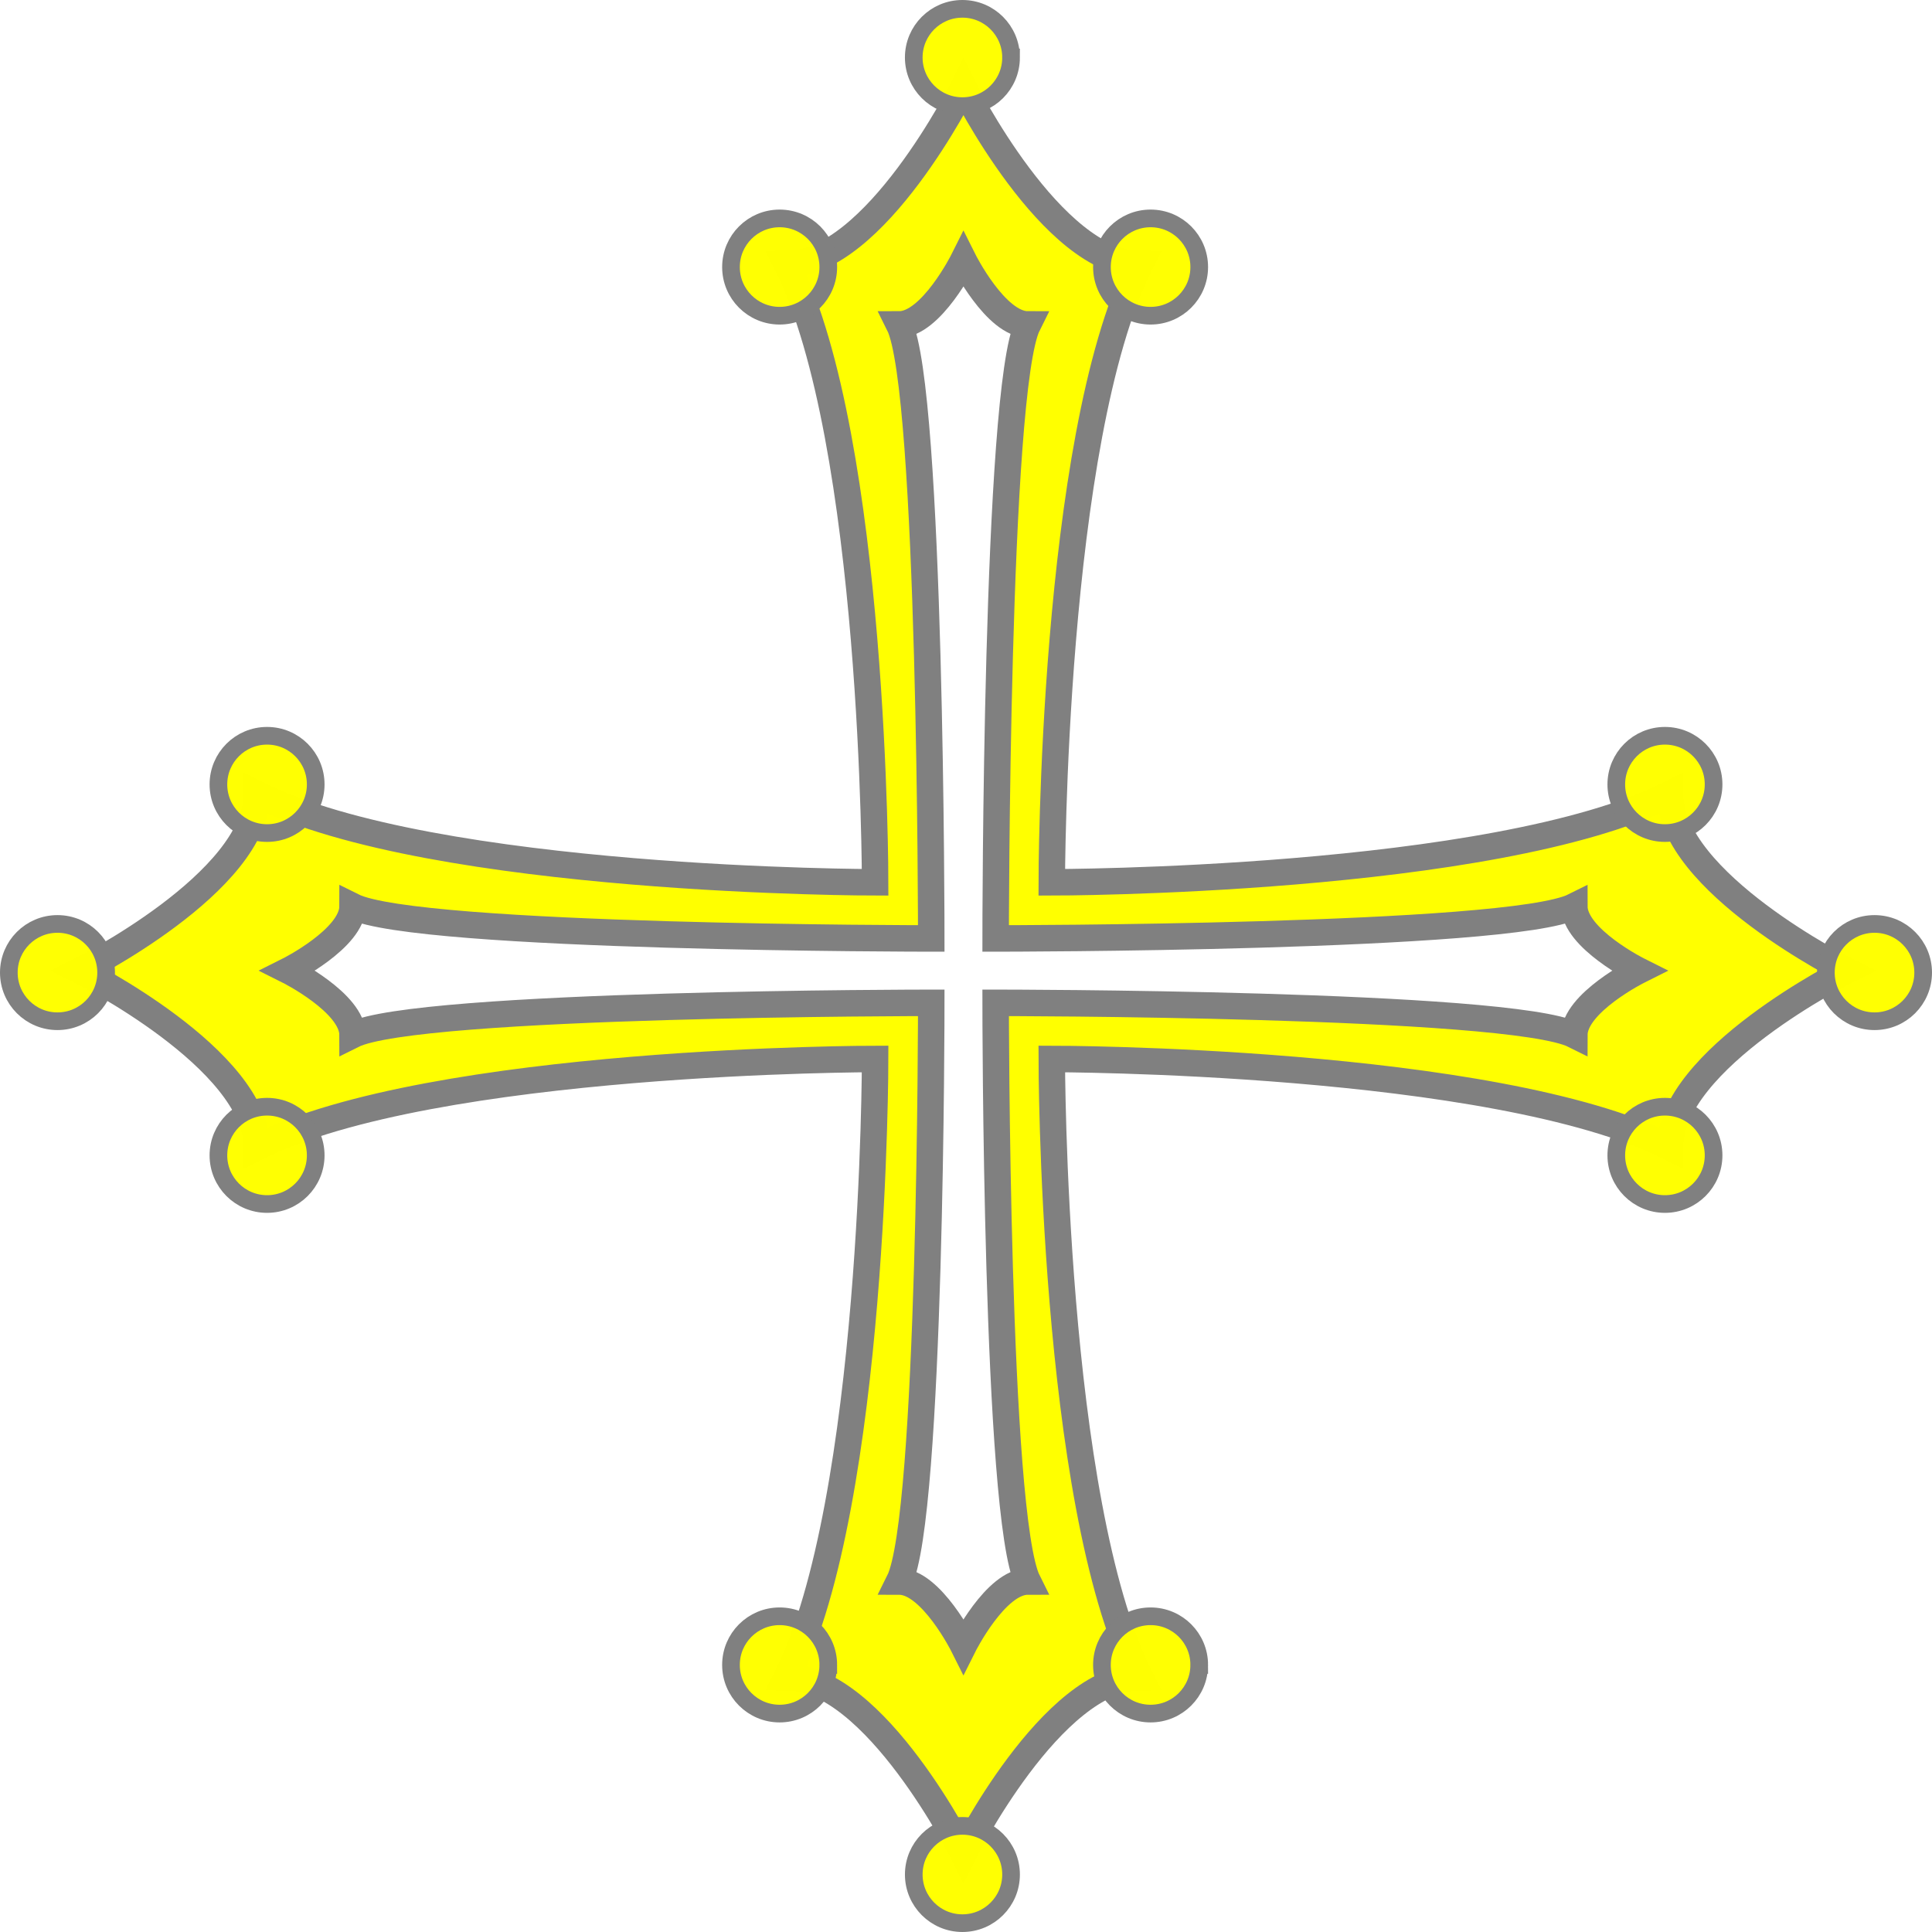
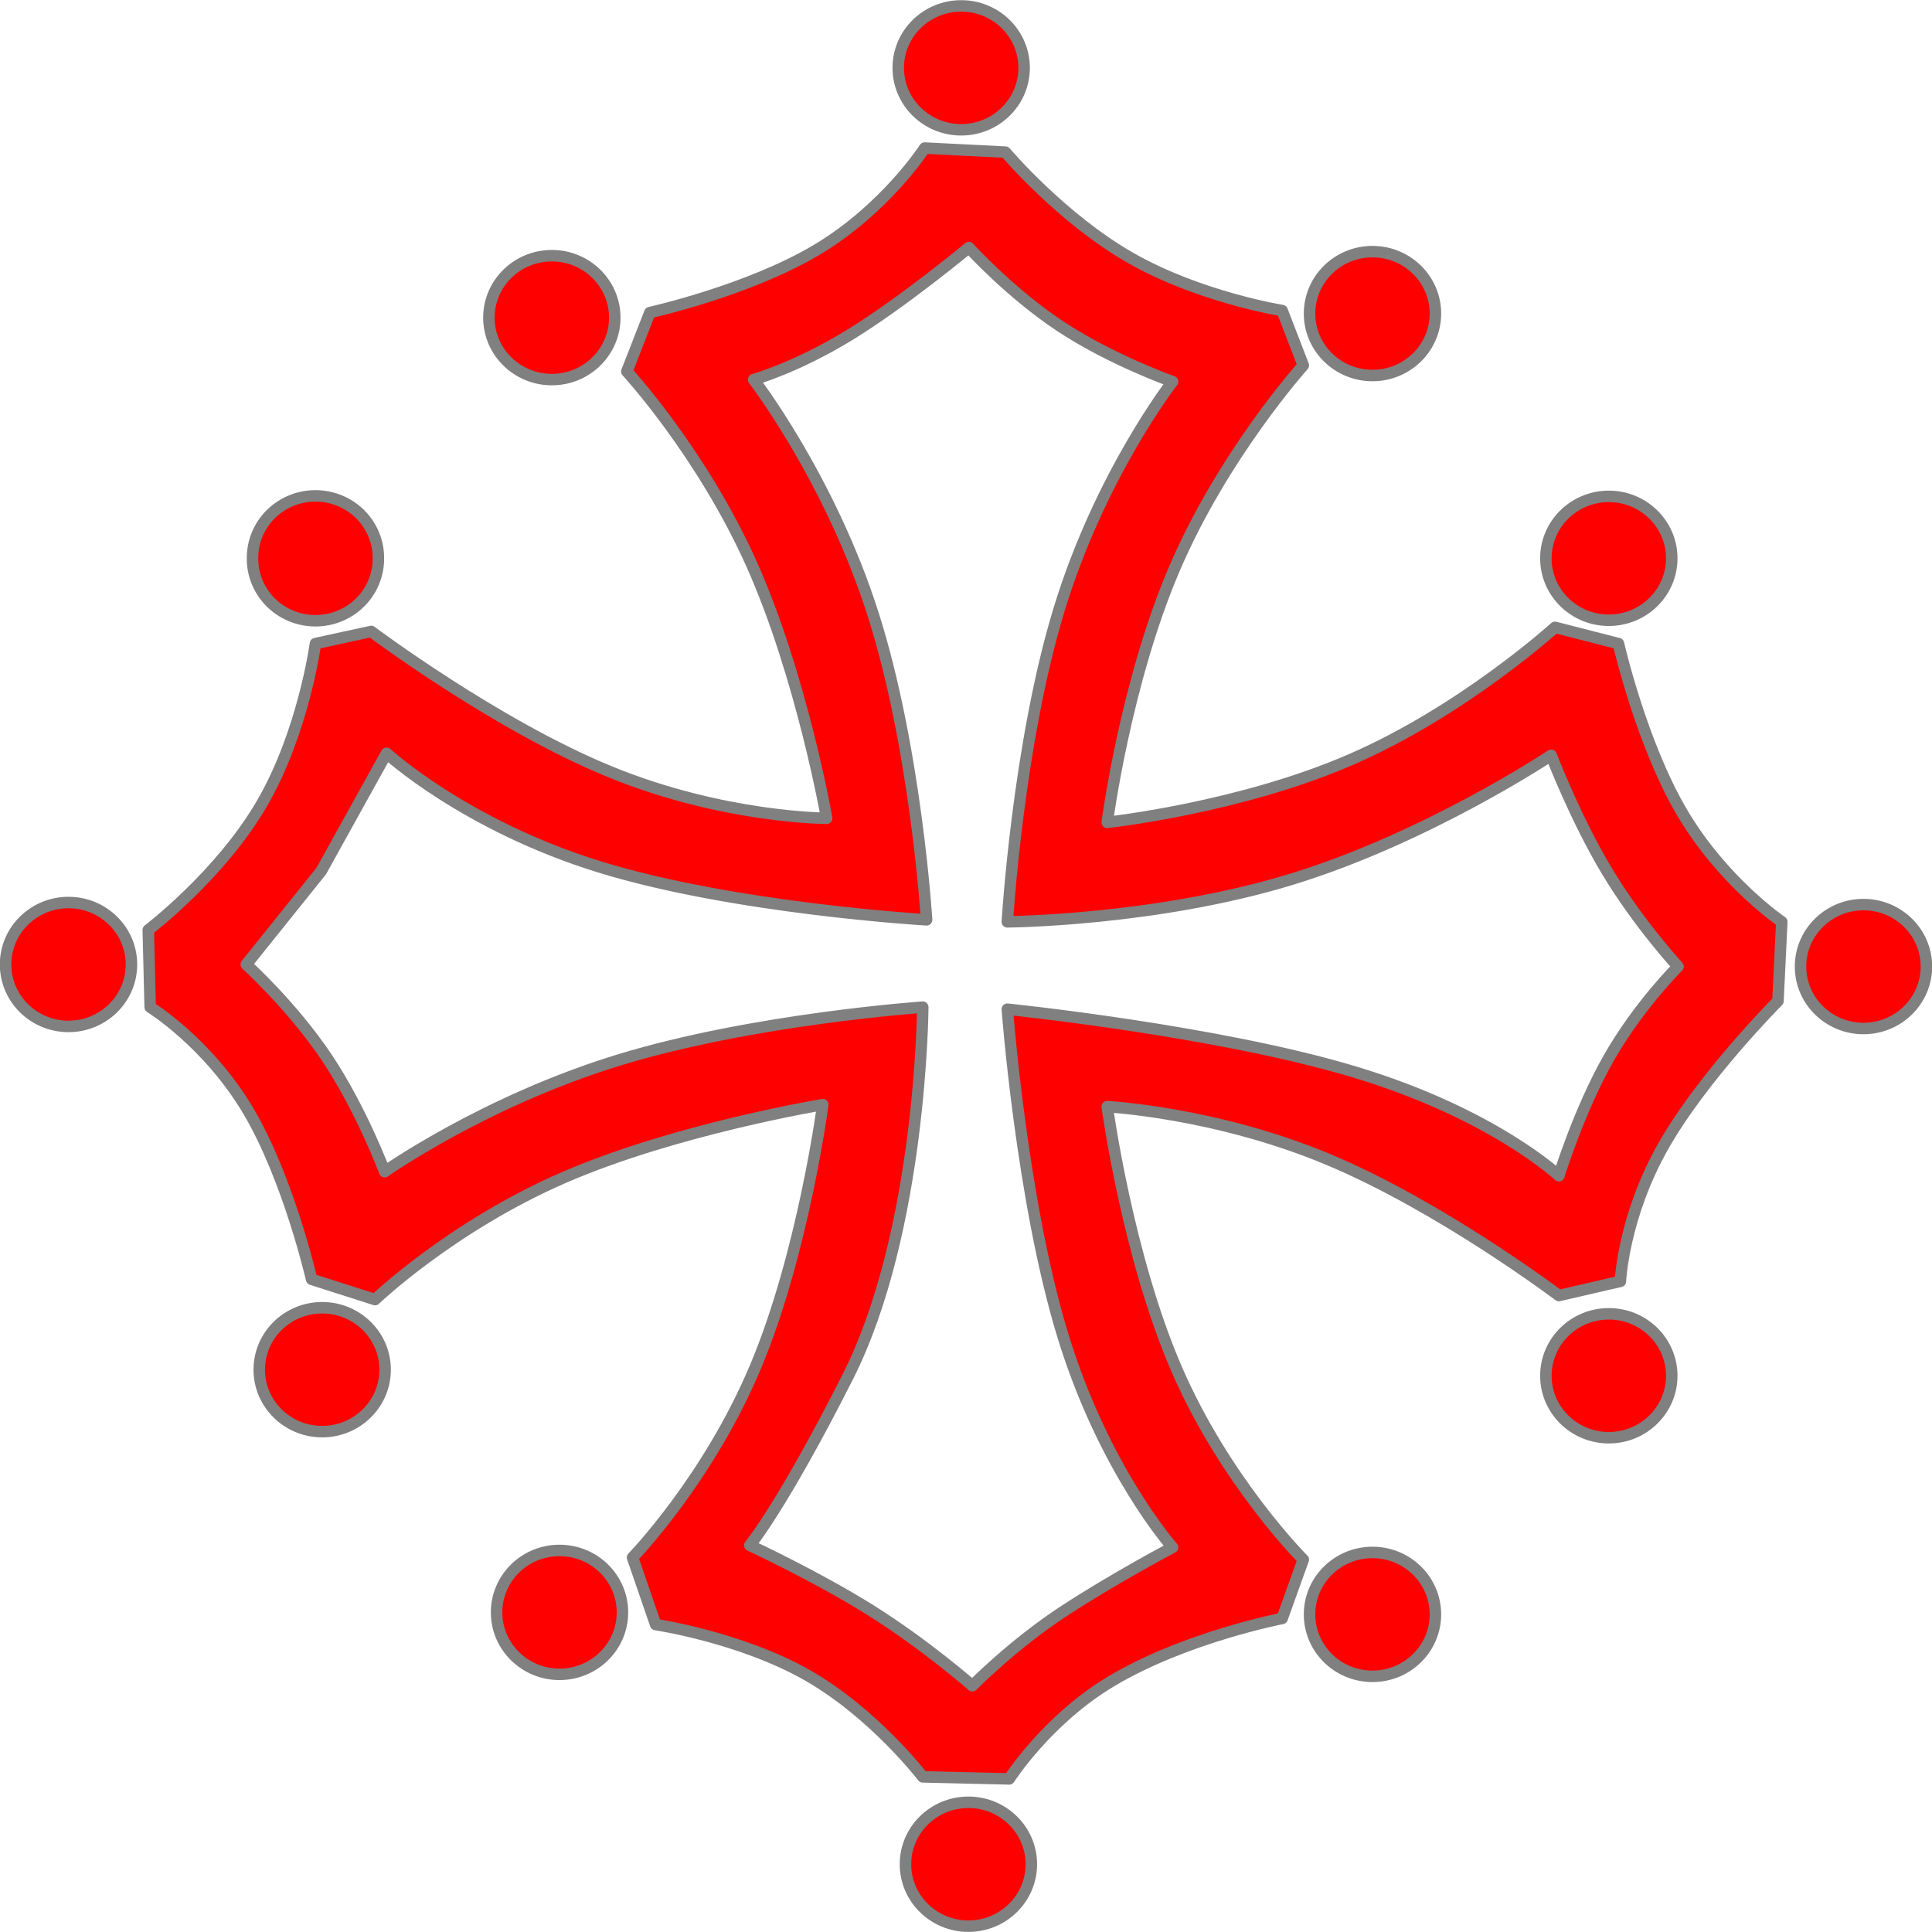
- <svg xmlns="http://www.w3.org/2000/svg" id="svg21732" version="1.1" height="218.746" width="218.746">
-   <defs id="defs21736" />
-   <path id="path21729" d="M 109.084 9.898 C 109.084 9.898 99.084 29.898 89.084 29.898 C 99.084 49.898 99.084 99.898 99.084 99.898 C 99.084 99.898 49.084 99.898 29.084 89.898 C 29.084 99.898 9.084 109.898 9.084 109.898 C 9.084 109.898 29.084 119.898 29.084 129.898 C 49.084 119.898 99.084 119.898 99.084 119.898 C 99.084 119.898 99.084 169.898 89.084 189.898 C 99.084 189.898 109.084 209.898 109.084 209.898 C 109.084 209.898 119.084 189.898 129.084 189.898 C 119.084 169.898 119.084 119.898 119.084 119.898 C 119.084 119.898 169.084 119.898 189.084 129.898 C 189.084 119.898 209.084 109.898 209.084 109.898 C 209.084 109.898 189.084 99.898 189.084 89.898 C 169.084 99.898 119.084 99.898 119.084 99.898 C 119.084 99.898 119.084 49.898 129.084 29.898 C 119.084 29.898 109.084 9.898 109.084 9.898 z M 109.084 29.445 C 109.084 29.445 112.73 36.736 116.375 36.736 C 112.73 44.027 112.73 106.254 112.73 106.254 C 112.73 106.254 170.957 106.253 178.248 102.607 C 178.248 106.253 185.539 109.898 185.539 109.898 C 185.539 109.898 178.248 113.544 178.248 117.189 C 170.957 113.544 112.73 113.543 112.73 113.543 C 112.73 113.543 112.73 171.77 116.375 179.061 C 112.73 179.061 109.084 186.352 109.084 186.352 C 109.084 186.352 105.44 179.061 101.795 179.061 C 105.44 171.77 105.439 113.543 105.439 113.543 C 105.439 113.543 47.213 113.544 39.922 117.189 C 39.922 113.544 32.631 109.898 32.631 109.898 C 32.631 109.898 39.922 106.253 39.922 102.607 C 47.213 106.253 105.439 106.254 105.439 106.254 C 105.439 106.254 105.44 44.027 101.795 36.736 C 105.44 36.736 109.084 29.445 109.084 29.445 z " style="fill:#ffff00;fill-opacity:1;fill-rule:evenodd;stroke:#808080;stroke-width:3;stroke-linecap:butt;stroke-linejoin:miter;stroke-miterlimit:4;stroke-dasharray:none;stroke-opacity:1" />
-   <path id="path22284" d="M 114.475,6.508 A 5.508,5.508 0 0 1 108.966,12.017 5.508,5.508 0 0 1 103.458,6.508 5.508,5.508 0 0 1 108.966,1 a 5.508,5.508 0 0 1 5.508,5.508 z" style="opacity:1;fill:#ffff00;fill-opacity:0.991;stroke:#808080;stroke-width:2;stroke-opacity:1" />
-   <path style="opacity:1;fill:#ffff00;fill-opacity:0.991;stroke:#808080;stroke-width:2;stroke-opacity:1" d="m 135.78,30.237 a 5.508,5.508 0 0 1 -5.508,5.508 5.508,5.508 0 0 1 -5.508,-5.508 5.508,5.508 0 0 1 5.508,-5.508 5.508,5.508 0 0 1 5.508,5.508 z" id="path22287" />
-   <path id="path22289" d="m 93.78,30.237 a 5.508,5.508 0 0 1 -5.508,5.508 5.508,5.508 0 0 1 -5.508,-5.508 5.508,5.508 0 0 1 5.508,-5.508 5.508,5.508 0 0 1 5.508,5.508 z" style="opacity:1;fill:#ffff00;fill-opacity:0.991;stroke:#808080;stroke-width:2;stroke-opacity:1" />
-   <path style="opacity:1;fill:#ffff00;fill-opacity:0.991;stroke:#808080;stroke-width:2;stroke-opacity:1" d="m 114.475,212.237 a 5.508,5.508 0 0 0 -5.508,-5.508 5.508,5.508 0 0 0 -5.508,5.508 5.508,5.508 0 0 0 5.508,5.508 5.508,5.508 0 0 0 5.508,-5.508 z" id="path22291" />
-   <path id="path22293" d="M 135.78,188.508 A 5.508,5.508 0 0 0 130.271,183 a 5.508,5.508 0 0 0 -5.508,5.508 5.508,5.508 0 0 0 5.508,5.508 5.508,5.508 0 0 0 5.508,-5.508 z" style="opacity:1;fill:#ffff00;fill-opacity:0.991;stroke:#808080;stroke-width:2;stroke-opacity:1" />
-   <path style="opacity:1;fill:#ffff00;fill-opacity:0.991;stroke:#808080;stroke-width:2;stroke-opacity:1" d="M 93.78,188.508 A 5.508,5.508 0 0 0 88.271,183 a 5.508,5.508 0 0 0 -5.508,5.508 5.508,5.508 0 0 0 5.508,5.508 5.508,5.508 0 0 0 5.508,-5.508 z" id="path22295" />
-   <g transform="rotate(-90,135.9492,74.05085)" id="g22306">
-     <path style="opacity:1;fill:#ffff00;fill-opacity:0.991;stroke:#808080;stroke-width:2;stroke-opacity:1" d="m 94.373,150.339 a 5.508,5.508 0 0 0 5.508,5.508 5.508,5.508 0 0 0 5.508,-5.508 5.508,5.508 0 0 0 -5.508,-5.508 5.508,5.508 0 0 0 -5.508,5.508 z" id="path22297" />
-     <path id="path22299" d="m 115.678,126.61 a 5.508,5.508 0 0 0 5.508,5.508 5.508,5.508 0 0 0 5.508,-5.508 5.508,5.508 0 0 0 -5.508,-5.508 5.508,5.508 0 0 0 -5.508,5.508 z" style="opacity:1;fill:#ffff00;fill-opacity:0.991;stroke:#808080;stroke-width:2;stroke-opacity:1" />
-     <path style="opacity:1;fill:#ffff00;fill-opacity:0.991;stroke:#808080;stroke-width:2;stroke-opacity:1" d="m 73.678,126.61 a 5.508,5.508 0 0 0 5.508,5.508 5.508,5.508 0 0 0 5.508,-5.508 5.508,5.508 0 0 0 -5.508,-5.508 5.508,5.508 0 0 0 -5.508,5.508 z" id="path22301" />
-   </g>
-   <g id="g22314" transform="matrix(0,-1,-1,0,156.8475,210)">
-     <path id="path22308" d="m 94.373,150.339 a 5.508,5.508 0 0 0 5.508,5.508 5.508,5.508 0 0 0 5.508,-5.508 5.508,5.508 0 0 0 -5.508,-5.508 5.508,5.508 0 0 0 -5.508,5.508 z" style="opacity:1;fill:#ffff00;fill-opacity:0.991;stroke:#808080;stroke-width:2;stroke-opacity:1" />
-     <path style="opacity:1;fill:#ffff00;fill-opacity:0.991;stroke:#808080;stroke-width:2;stroke-opacity:1" d="m 115.678,126.61 a 5.508,5.508 0 0 0 5.508,5.508 5.508,5.508 0 0 0 5.508,-5.508 5.508,5.508 0 0 0 -5.508,-5.508 5.508,5.508 0 0 0 -5.508,5.508 z" id="path22310" />
-     <path id="path22312" d="m 73.678,126.61 a 5.508,5.508 0 0 0 5.508,5.508 5.508,5.508 0 0 0 5.508,-5.508 5.508,5.508 0 0 0 -5.508,-5.508 5.508,5.508 0 0 0 -5.508,5.508 z" style="opacity:1;fill:#ffff00;fill-opacity:0.991;stroke:#808080;stroke-width:2;stroke-opacity:1" />
-   </g>
+ <svg xmlns="http://www.w3.org/2000/svg" version="1.0" width="473.49" height="473.49" id="svg2">
+   <defs id="defs5" />
+   <path id="path2259" style="fill:#ff0000;fill-rule:evenodd;stroke:#808080;stroke-width:2.813;stroke-linecap:round;stroke-linejoin:round" d="m 94.385,335.68 a 15.425,15.181 0 1 1 -30.85,0 15.425,15.181 0 1 1 30.85,0 z M 32.217,236.37 a 15.425,15.181 0 1 1 -30.851,0 15.425,15.181 0 1 1 30.851,0 z m 60.519,-99.54 a 15.426,15.181 0 1 1 -30.851,0 15.426,15.181 0 1 1 30.851,0 z M 150.67,77.846 a 15.425,15.181 0 1 1 -30.85,0 15.425,15.181 0 1 1 30.85,0 z M 250.99,16.629 a 15.425,15.181 0 1 1 -30.85,0 15.425,15.181 0 1 1 30.85,0 z m 100.8,60.222 a 15.425,15.181 0 1 1 -30.85,0 15.425,15.181 0 1 1 30.85,0 z m 57.92,59.979 a 15.425,15.181 0 1 1 -30.85,0 15.425,15.181 0 1 1 30.85,0 z m 62.41,100.05 a 15.425,15.181 0 1 1 -30.85,0 15.425,15.181 0 1 1 30.85,0 z m -62.41,100.29 a 15.425,15.181 0 1 1 -30.85,0 15.425,15.181 0 1 1 30.85,0 z m -57.92,58.48 a 15.425,15.181 0 1 1 -30.85,0 15.425,15.181 0 1 1 30.85,0 z m -199.24,-0.49 a 15.425,15.181 0 1 1 -30.85,0 15.425,15.181 0 1 1 30.85,0 z m 100.21,61.72 a 15.425,15.181 0 1 1 -30.85,0 15.425,15.181 0 1 1 30.85,0 z M 202.6,200.54 c 0,0 -25.32,0 -53.22,-11.45 -27.91,-11.45 -58.407,-34.34 -58.407,-34.34 l -13.662,2.98 c 0,0 -2.945,21.78 -13.189,39.32 -10.243,17.55 -27.785,30.86 -27.785,30.86 l 0.467,18.92 c 0,0 14.13,8.71 24.026,25.39 9.89,16.67 15.539,41.31 15.539,41.31 l 15.545,4.97 c 0,0 18.726,-17.92 46.156,-29.86 27.44,-11.94 63.58,-17.92 63.58,-17.92 0,0 -4.82,36.46 -16.48,64.21 -11.66,27.75 -30.15,46.78 -30.15,46.78 l 5.66,16.43 c 0,0 20.84,3.11 37.21,12.44 16.36,9.34 28.26,24.89 28.26,24.89 l 21.19,0.5 c 0,0 9.22,-14.47 24.96,-23.89 18.12,-10.85 41.93,-15.43 41.93,-15.43 l 5.18,-14.43 c 0,0 -19.08,-19.04 -31.09,-46.79 -12.01,-27.75 -16.96,-64.21 -16.96,-64.21 0,0 26.5,1.37 54.17,12.94 27.67,11.58 56.52,33.35 56.52,33.35 l 15.07,-3.48 c 0,0 0.7,-15.68 10.36,-32.86 9.65,-17.17 28.26,-35.83 28.26,-35.83 l 0.94,-19.42 c 0,0 -14.48,-9.83 -24.49,-26.88 C 402.18,182 396.65,157.73 396.65,157.73 l -15.55,-3.98 c 0,0 -22.48,20.41 -49.92,32.35 -27.44,11.95 -59.82,15.44 -59.82,15.44 0,0 4.48,-34.22 16.49,-62.22 12,-28 31.56,-49.774 31.56,-49.774 L 314.23,76.11 c 0,0 -20.26,-3.239 -37.21,-12.942 C 260.06,53.458 246.4,37.284 246.4,37.284 l -19.78,-0.995 c 0,0 -9.54,14.805 -26.37,24.889 -16.85,10.077 -40.99,15.426 -40.99,15.426 l -5.64,14.438 c 0,0 18.37,19.908 30.61,47.278 12.24,27.38 18.37,62.22 18.37,62.22 z m 24.49,24.89 c 0,0 -2.59,-42.06 -13.19,-75.16 -10.6,-33.1 -29.2,-57.238 -29.2,-57.238 0,0 10.36,-2.865 23.55,-10.952 13.19,-8.087 29.2,-21.403 29.2,-21.403 0,0 10.13,11.199 22.61,19.413 12.48,8.214 27.31,13.436 27.31,13.436 0,0 -17.66,22.654 -27.78,55.744 -10.13,33.1 -12.72,76.65 -12.72,76.65 0,0 36.38,-0.24 69.71,-10.45 33.32,-10.2 63.58,-30.36 63.58,-30.36 0,0 5.89,15.43 13.66,28.37 7.77,12.94 17.43,23.4 17.43,23.4 0,0 -9.66,9.58 -16.96,22.39 -7.3,12.82 -12.24,28.87 -12.24,28.87 0,0 -16.13,-15.18 -49.93,-25.38 -33.79,-10.2 -85.25,-15.43 -85.25,-15.43 0,0 3.53,47.16 13.66,80.13 10.12,32.98 26.84,51.77 26.84,51.77 0,0 -13.85,7.28 -26.45,15.49 -6.3,4.11 -11.95,8.71 -16.03,12.29 -4.08,3.57 -6.58,6.12 -6.58,6.12 0,0 -11.57,-10.13 -24.88,-18.47 -13.31,-8.34 -29.67,-15.93 -29.67,-15.93 0,0 8,-9.63 24.02,-41.31 18.07,-35.76 18.37,-90.59 18.37,-90.59 0,0 -41.45,2.86 -74.42,12.94 -32.97,10.08 -57.458,27.38 -57.458,27.38 0,0 -5.656,-15.18 -14.13,-27.88 -8.481,-12.69 -19.786,-22.9 -19.786,-22.9 l 18.37,-22.89 16.013,-28.87 c 0,0 19.191,17.67 52.281,27.88 33.09,10.2 80.07,12.94 80.07,12.94 z" />
</svg>
